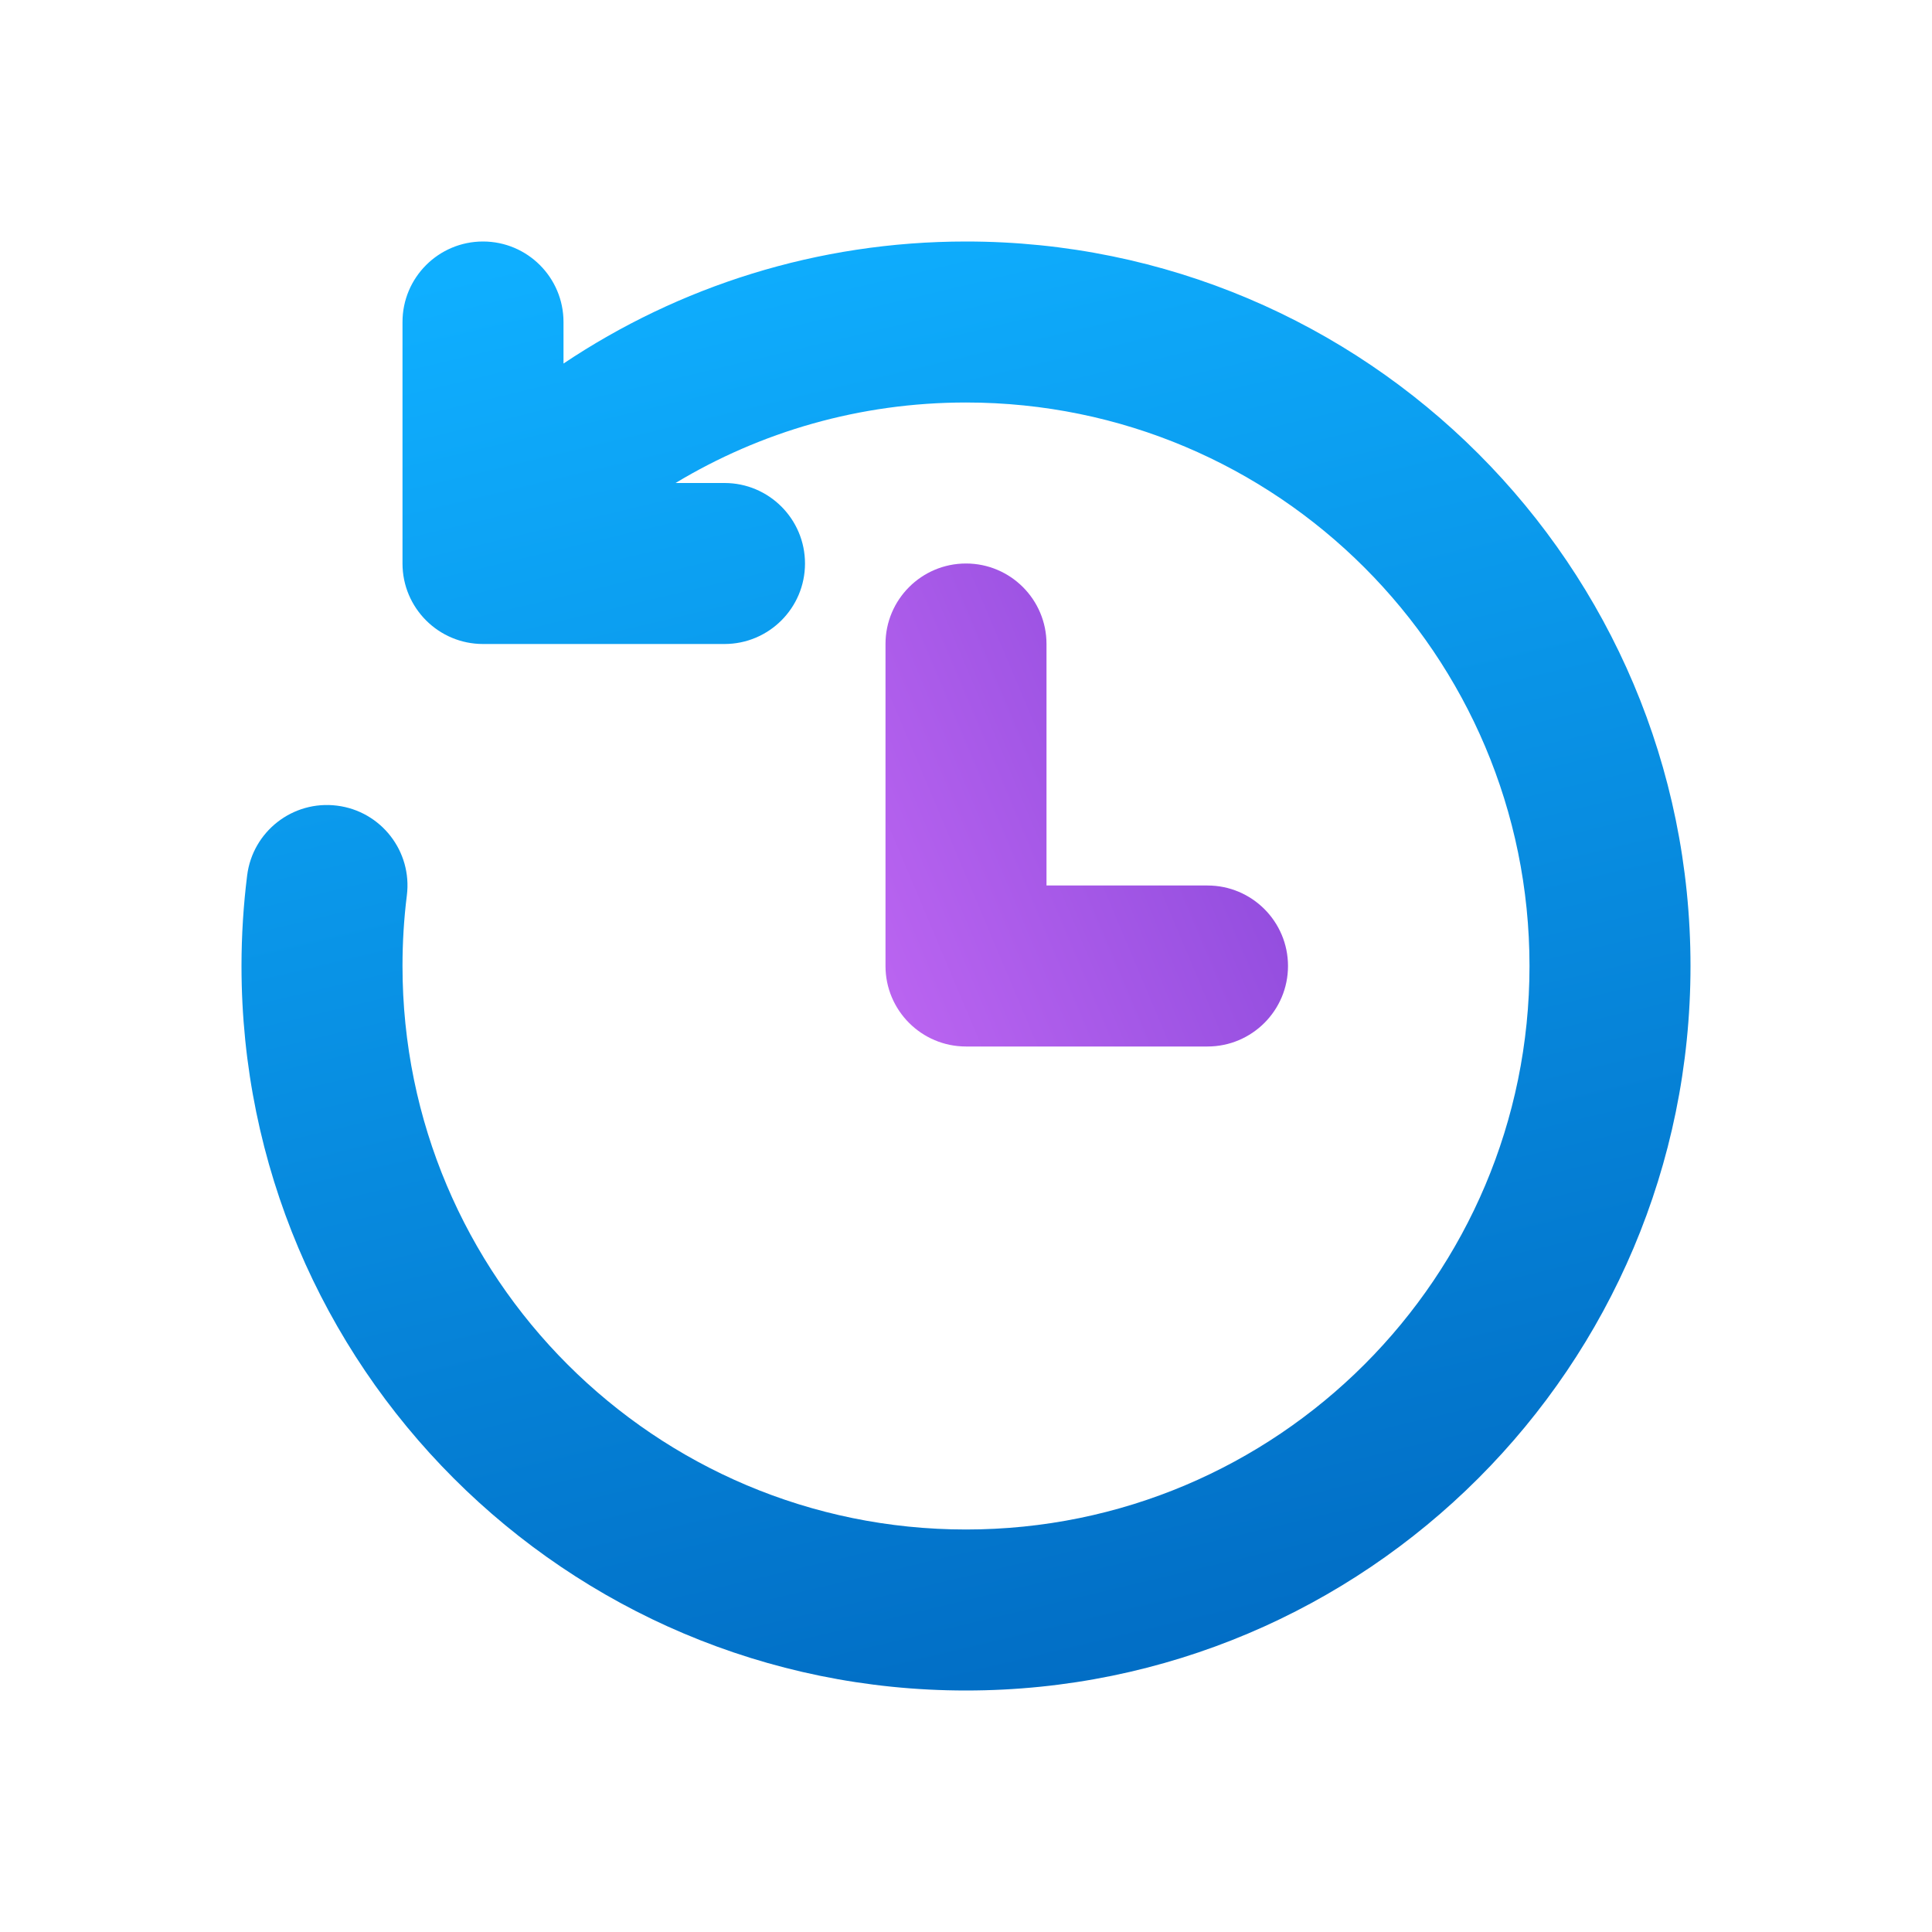
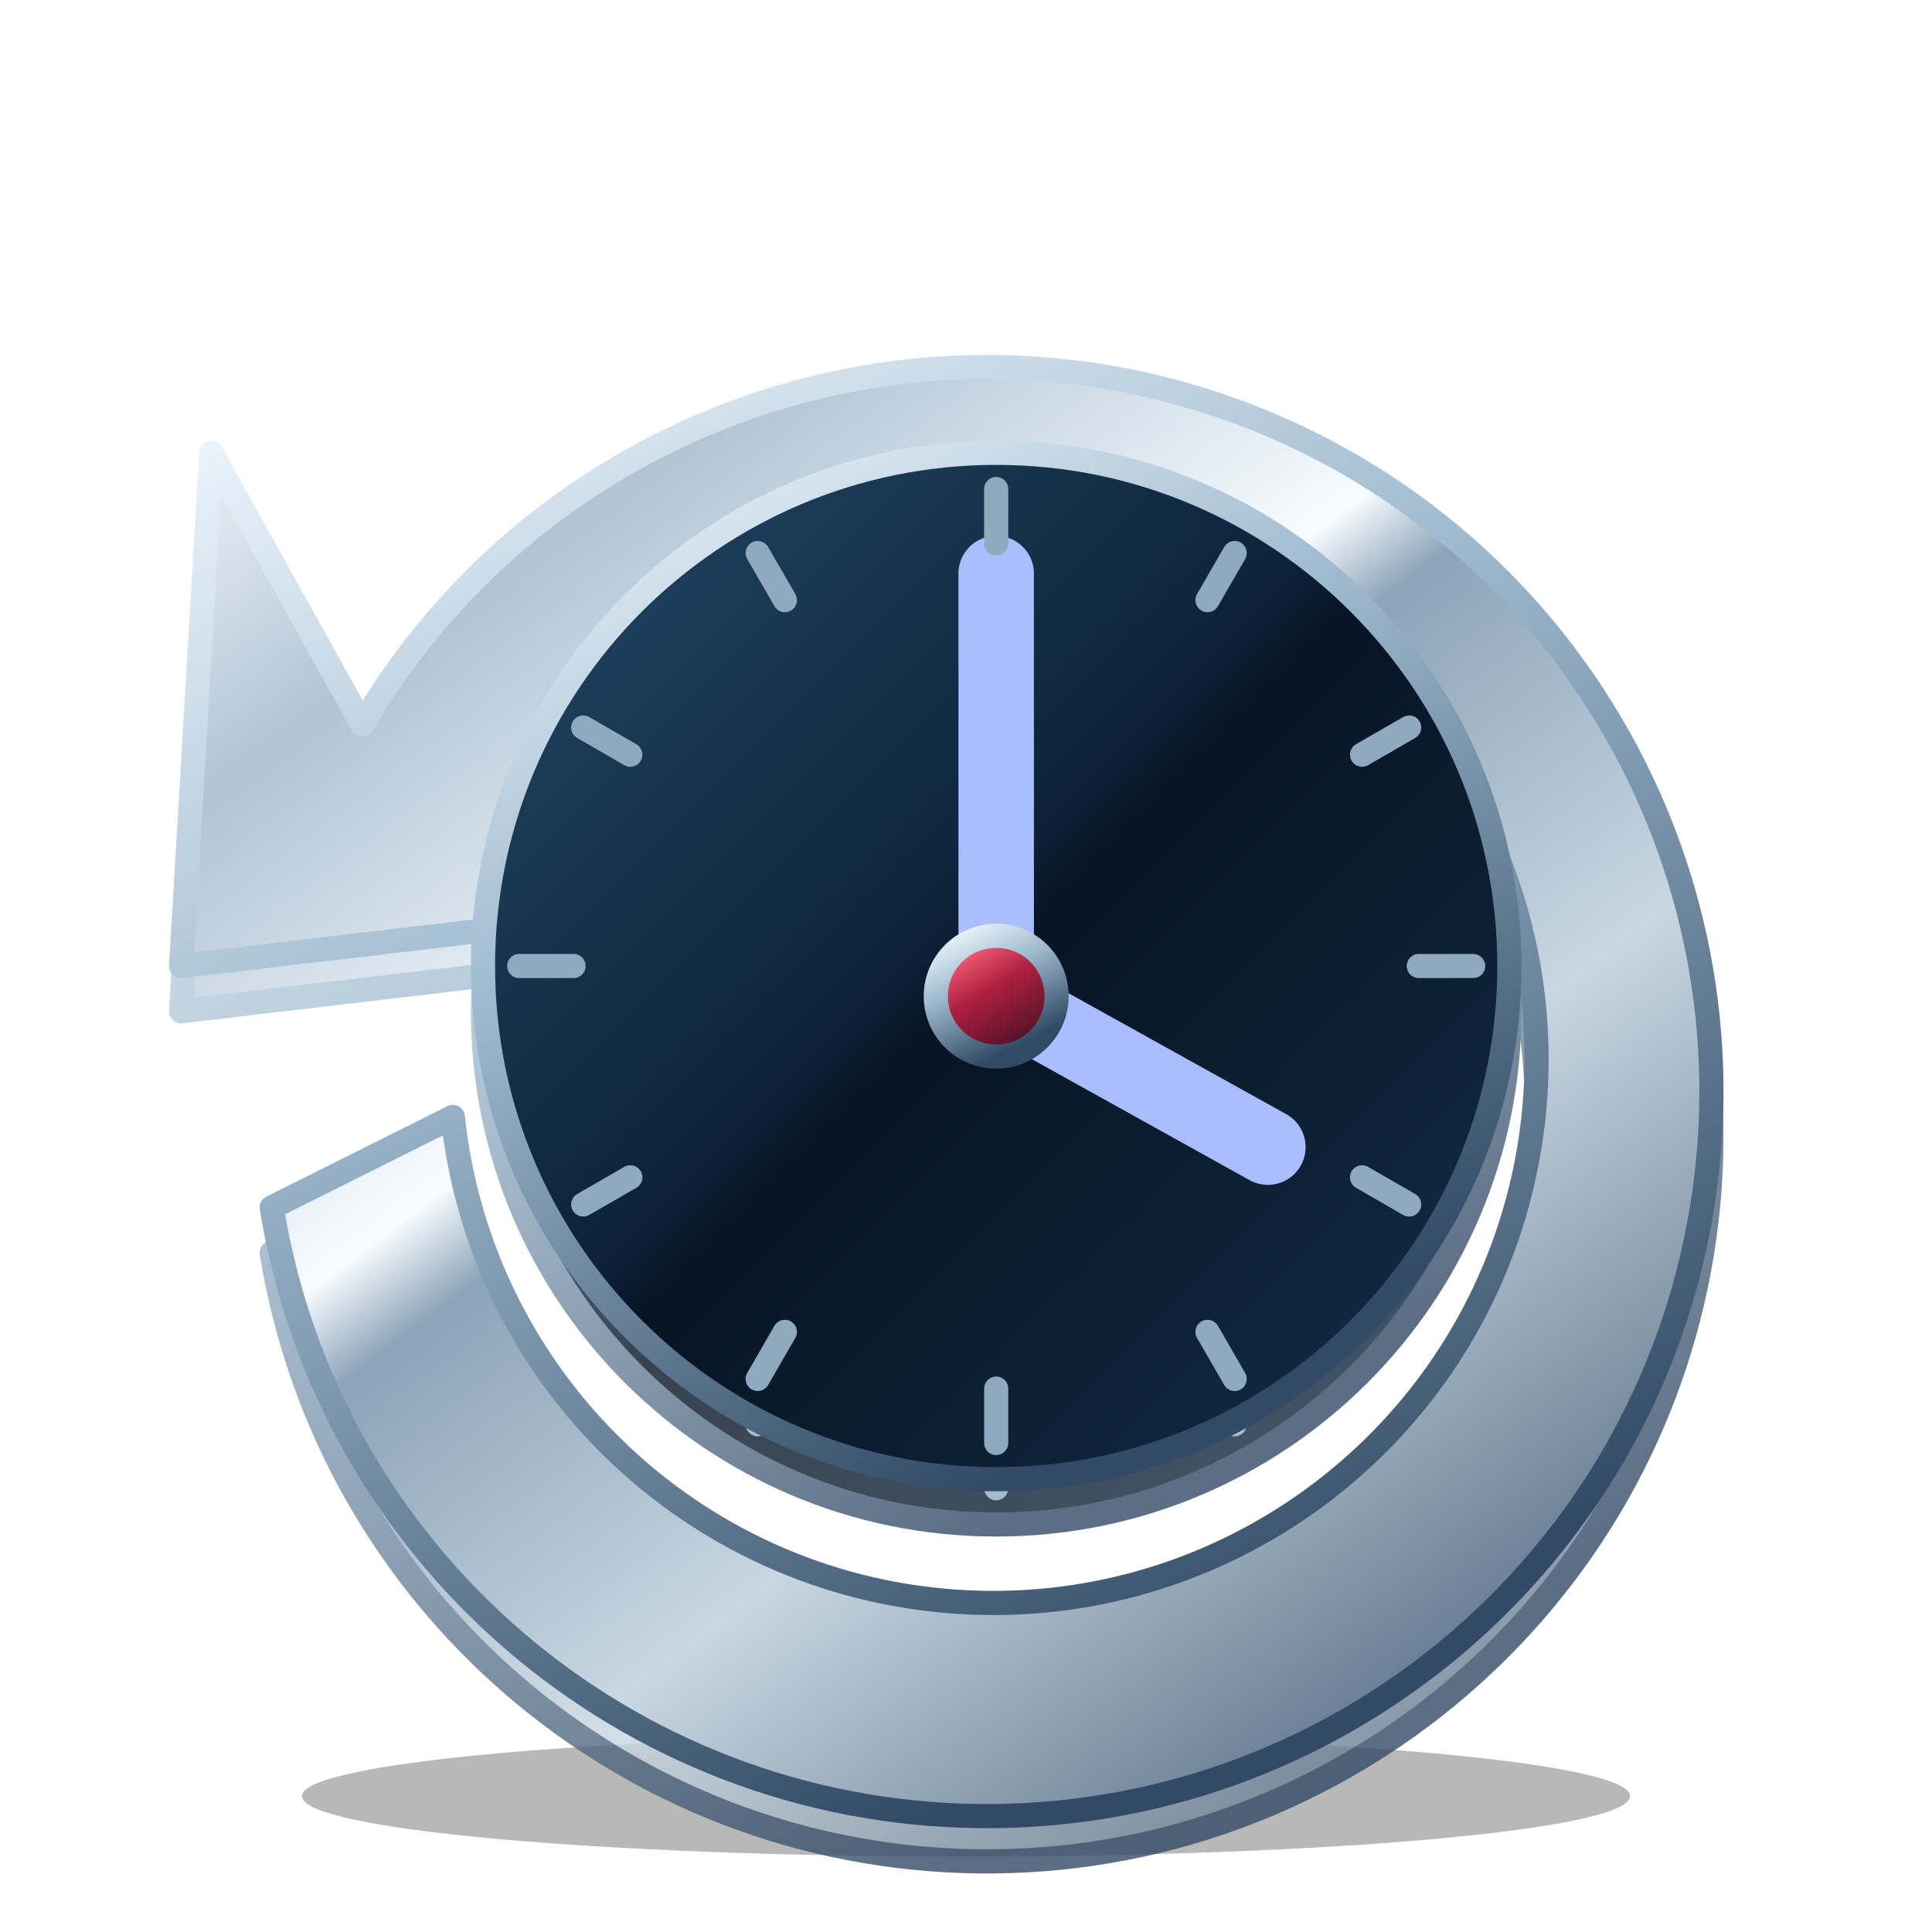
- <svg xmlns="http://www.w3.org/2000/svg" width="24" height="24" viewBox="0 0 24 24" fill="none">
-   <path d="M12 7C12.552 7 13 7.448 13 8V11H15C15.552 11 16 11.448 16 12C16 12.552 15.552 13 15 13H12C11.448 13 11 12.552 11 12V8C11 7.448 11.448 7 12 7Z" fill="url(#paint0_linear_378174_9054)" />
-   <path d="M12 5C15.866 5 19 8.134 19 12C19 15.866 15.866 19 12 19C8.134 19 5 15.866 5 12C5 11.703 5.018 11.41 5.054 11.124C5.123 10.576 4.734 10.076 4.186 10.008C3.638 9.939 3.138 10.328 3.07 10.876C3.024 11.245 3 11.62 3 12C3 16.971 7.029 21 12 21C16.971 21 21 16.971 21 12C21 7.029 16.971 3 12 3C10.15 3 8.43 3.559 7 4.516V4C7 3.448 6.552 3 6 3C5.448 3 5 3.448 5 4V7C5 7.552 5.448 8 6 8H9C9.552 8 10 7.552 10 7C10 6.448 9.552 6 9 6H8.392C9.446 5.365 10.68 5 12 5Z" fill="url(#paint1_linear_378174_9054)" />
+ <svg xmlns="http://www.w3.org/2000/svg" width="64" height="64" viewBox="0 0 64 64">
  <defs>
-     <linearGradient id="paint0_linear_378174_9054" x1="10.156" y1="18.45" x2="22.094" y2="13.414" gradientUnits="userSpaceOnUse">
-       <stop stop-color="#D373FC" />
-       <stop offset="1" stop-color="#6D37CD" />
+     <linearGradient id="silver" x1="0" y1="0" x2=".8" y2="1">
+       <stop stop-color="#FCFEFF" />
+       <stop offset=".19" stop-color="#B0C4D4" />
+       <stop offset=".43" stop-color="#F7FCFF" />
+       <stop offset=".48" stop-color="#8CA3B8" />
+       <stop offset=".7" stop-color="#C8D7E1" />
+       <stop offset="1" stop-color="#536A82" />
    </linearGradient>
-     <linearGradient id="paint1_linear_378174_9054" x1="3" y1="4.059" x2="7.831" y2="24.288" gradientUnits="userSpaceOnUse">
-       <stop stop-color="#0FAFFF" />
-       <stop offset="1" stop-color="#0067BF" />
+     <linearGradient id="edge" x2=".5" y2="1">
+       <stop stop-color="#F2FAFF" />
+       <stop offset=".44" stop-color="#9DB8CD" />
+       <stop offset="1" stop-color="#324A65" />
+     </linearGradient>
+     <linearGradient id="blue" x1=".1" y1="0" x2=".8" y2="1">
+       <stop stop-color="#AAB8FF" />
+       <stop offset=".26" stop-color="#657EE6" />
+       <stop offset=".5" stop-color="#344DAD" />
+       <stop offset=".55" stop-color="#203578" />
+       <stop offset="1" stop-color="#101D43" />
+     </linearGradient>
+     <linearGradient id="red" x2=".6" y2="1">
+       <stop stop-color="#FFB9C3" />
+       <stop offset=".26" stop-color="#E9536D" />
+       <stop offset=".52" stop-color="#AE203F" />
+       <stop offset="1" stop-color="#4C1126" />
+     </linearGradient>
+     <linearGradient id="glass" x2="1" y2="1">
+       <stop stop-color="#244C69" />
+       <stop offset=".45" stop-color="#0D2239" />
+       <stop offset=".5" stop-color="#071424" />
+       <stop offset="1" stop-color="#132F48" />
+     </linearGradient>
+     <linearGradient id="green" x2=".5" y2="1">
+       <stop stop-color="#AEEDD9" />
+       <stop offset=".5" stop-color="#399E85" />
+       <stop offset="1" stop-color="#123E38" />
+     </linearGradient>
+     <linearGradient id="amber" x2=".5" y2="1">
+       <stop stop-color="#FFF3C7" />
+       <stop offset=".4" stop-color="#D7A34A" />
+       <stop offset="1" stop-color="#75511D" />
    </linearGradient>
  </defs>
+   <ellipse cx="32" cy="59.5" rx="22" ry="2" fill="#000" opacity=".28" />
+   <g transform="translate(0 1.5)" opacity=".8">
+     <path d="M12 24A24 24 0 1 1 9 40L15 37A18 18 0 1 0 18 25L23 30 6 32 7 15Z" fill="url(#silver)" stroke="url(#edge)" stroke-width="0.8" stroke-linejoin="round" />
+     <circle cx="33" cy="32" r="17" fill="url(#glass)" stroke="url(#edge)" stroke-width="0.8" />
+     <path d="M33 19v14l9 5" fill="none" stroke="#AABEFF" stroke-width="2.5" opacity="1" stroke-linecap="round" stroke-linejoin="round" />
+     <circle cx="33" cy="33" r="2" fill="url(#red)" stroke="url(#edge)" stroke-width="0.8" />
+     <path d="M33.00 18.00l0.00 -1.80" fill="none" stroke="#8FA9BE" stroke-width="0.8" opacity="1" stroke-linecap="round" stroke-linejoin="round" />
+     <path d="M40.00 19.88l0.90 -1.56" fill="none" stroke="#8FA9BE" stroke-width="0.8" opacity="1" stroke-linecap="round" stroke-linejoin="round" />
+     <path d="M45.12 25.00l1.56 -0.90" fill="none" stroke="#8FA9BE" stroke-width="0.8" opacity="1" stroke-linecap="round" stroke-linejoin="round" />
+     <path d="M47.00 32.00l1.80 -0.00" fill="none" stroke="#8FA9BE" stroke-width="0.8" opacity="1" stroke-linecap="round" stroke-linejoin="round" />
+     <path d="M45.12 39.00l1.56 0.90" fill="none" stroke="#8FA9BE" stroke-width="0.8" opacity="1" stroke-linecap="round" stroke-linejoin="round" />
+     <path d="M40.00 44.12l0.90 1.56" fill="none" stroke="#8FA9BE" stroke-width="0.8" opacity="1" stroke-linecap="round" stroke-linejoin="round" />
+     <path d="M33.00 46.00l0.00 1.80" fill="none" stroke="#8FA9BE" stroke-width="0.8" opacity="1" stroke-linecap="round" stroke-linejoin="round" />
+     <path d="M26.00 44.12l-0.90 1.56" fill="none" stroke="#8FA9BE" stroke-width="0.8" opacity="1" stroke-linecap="round" stroke-linejoin="round" />
+     <path d="M20.88 39.00l-1.56 0.90" fill="none" stroke="#8FA9BE" stroke-width="0.8" opacity="1" stroke-linecap="round" stroke-linejoin="round" />
+     <path d="M19.00 32.00l-1.80 0.00" fill="none" stroke="#8FA9BE" stroke-width="0.8" opacity="1" stroke-linecap="round" stroke-linejoin="round" />
+     <path d="M20.88 25.00l-1.56 -0.90" fill="none" stroke="#8FA9BE" stroke-width="0.8" opacity="1" stroke-linecap="round" stroke-linejoin="round" />
+     <path d="M26.00 19.88l-0.90 -1.56" fill="none" stroke="#8FA9BE" stroke-width="0.8" opacity="1" stroke-linecap="round" stroke-linejoin="round" />
+   </g>
+   <g>
+     <path d="M12 24A24 24 0 1 1 9 40L15 37A18 18 0 1 0 18 25L23 30 6 32 7 15Z" fill="url(#silver)" stroke="url(#edge)" stroke-width="0.8" stroke-linejoin="round" />
+     <circle cx="33" cy="32" r="17" fill="url(#glass)" stroke="url(#edge)" stroke-width="0.8" />
+     <path d="M33 19v14l9 5" fill="none" stroke="#AABEFF" stroke-width="2.5" opacity="1" stroke-linecap="round" stroke-linejoin="round" />
+     <circle cx="33" cy="33" r="2" fill="url(#red)" stroke="url(#edge)" stroke-width="0.8" />
+     <path d="M33.00 18.00l0.00 -1.80" fill="none" stroke="#8FA9BE" stroke-width="0.8" opacity="1" stroke-linecap="round" stroke-linejoin="round" />
+     <path d="M40.00 19.88l0.90 -1.56" fill="none" stroke="#8FA9BE" stroke-width="0.8" opacity="1" stroke-linecap="round" stroke-linejoin="round" />
+     <path d="M45.12 25.00l1.56 -0.90" fill="none" stroke="#8FA9BE" stroke-width="0.8" opacity="1" stroke-linecap="round" stroke-linejoin="round" />
+     <path d="M47.00 32.00l1.80 -0.00" fill="none" stroke="#8FA9BE" stroke-width="0.8" opacity="1" stroke-linecap="round" stroke-linejoin="round" />
+     <path d="M45.12 39.00l1.56 0.90" fill="none" stroke="#8FA9BE" stroke-width="0.8" opacity="1" stroke-linecap="round" stroke-linejoin="round" />
+     <path d="M40.00 44.12l0.90 1.56" fill="none" stroke="#8FA9BE" stroke-width="0.8" opacity="1" stroke-linecap="round" stroke-linejoin="round" />
+     <path d="M33.00 46.00l0.00 1.80" fill="none" stroke="#8FA9BE" stroke-width="0.8" opacity="1" stroke-linecap="round" stroke-linejoin="round" />
+     <path d="M26.00 44.12l-0.90 1.56" fill="none" stroke="#8FA9BE" stroke-width="0.8" opacity="1" stroke-linecap="round" stroke-linejoin="round" />
+     <path d="M20.88 39.00l-1.56 0.90" fill="none" stroke="#8FA9BE" stroke-width="0.8" opacity="1" stroke-linecap="round" stroke-linejoin="round" />
+     <path d="M19.00 32.00l-1.80 0.00" fill="none" stroke="#8FA9BE" stroke-width="0.8" opacity="1" stroke-linecap="round" stroke-linejoin="round" />
+     <path d="M20.88 25.00l-1.56 -0.90" fill="none" stroke="#8FA9BE" stroke-width="0.8" opacity="1" stroke-linecap="round" stroke-linejoin="round" />
+     <path d="M26.00 19.88l-0.90 -1.56" fill="none" stroke="#8FA9BE" stroke-width="0.8" opacity="1" stroke-linecap="round" stroke-linejoin="round" />
+   </g>
</svg>
